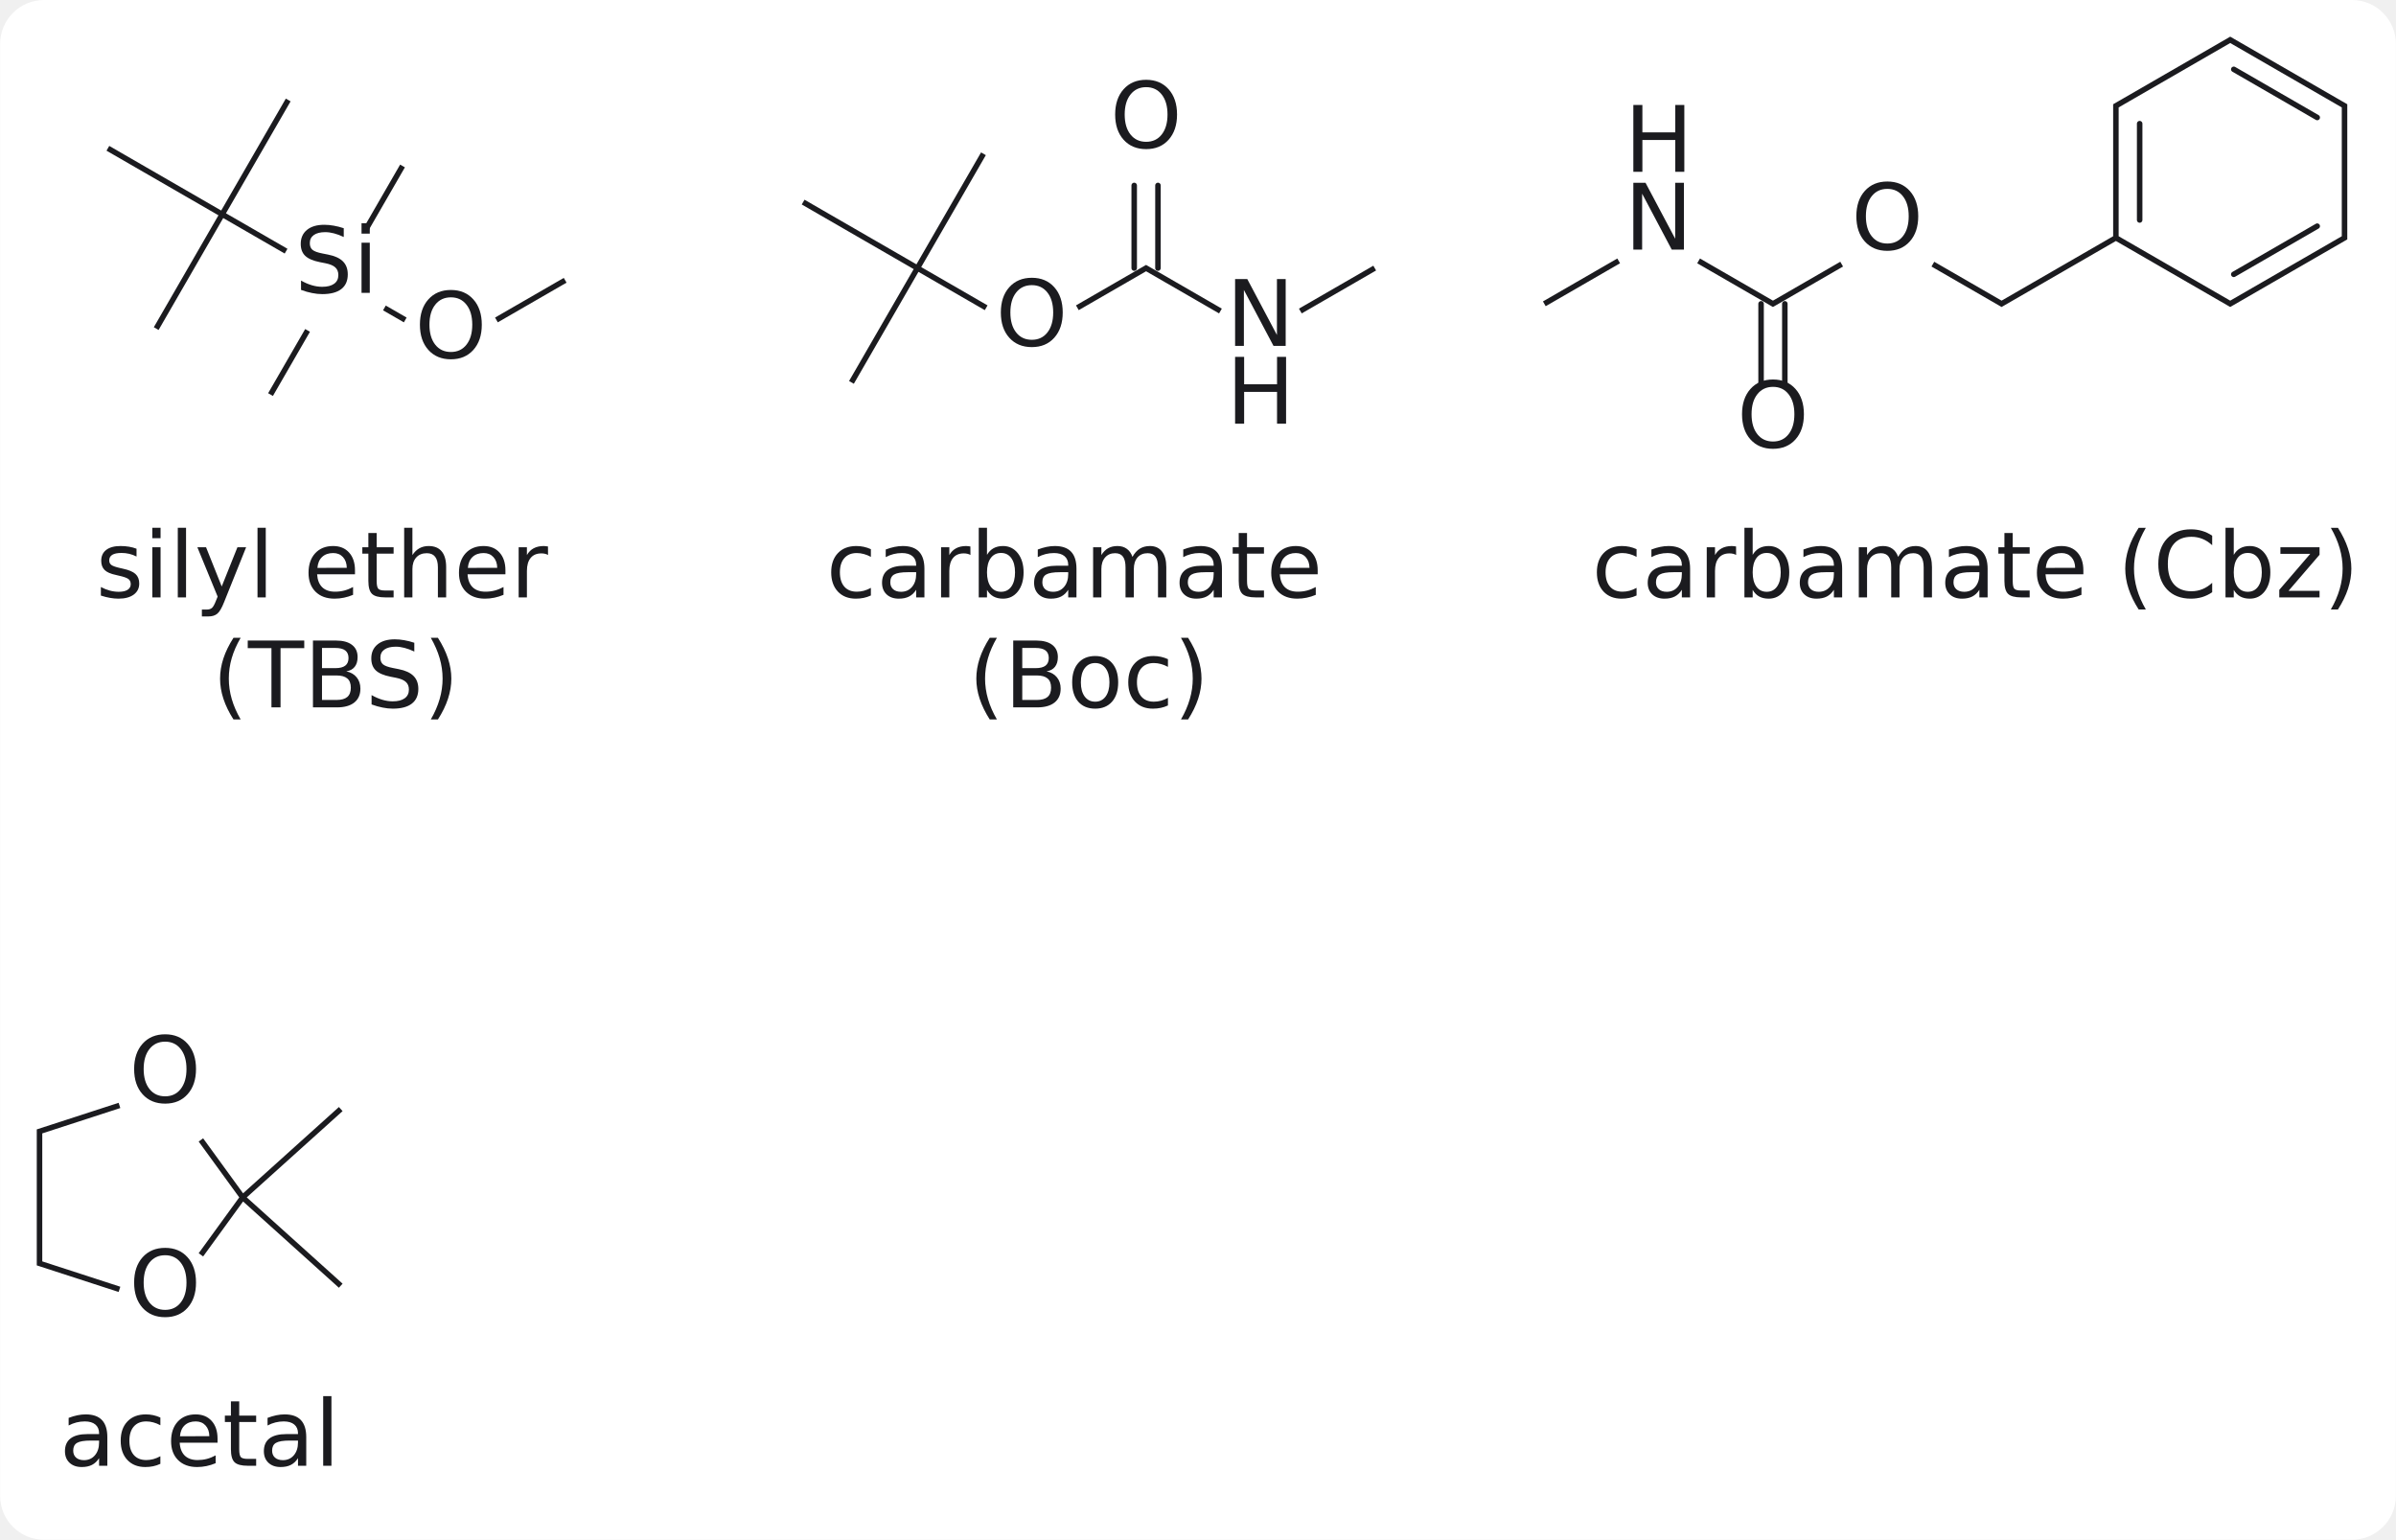
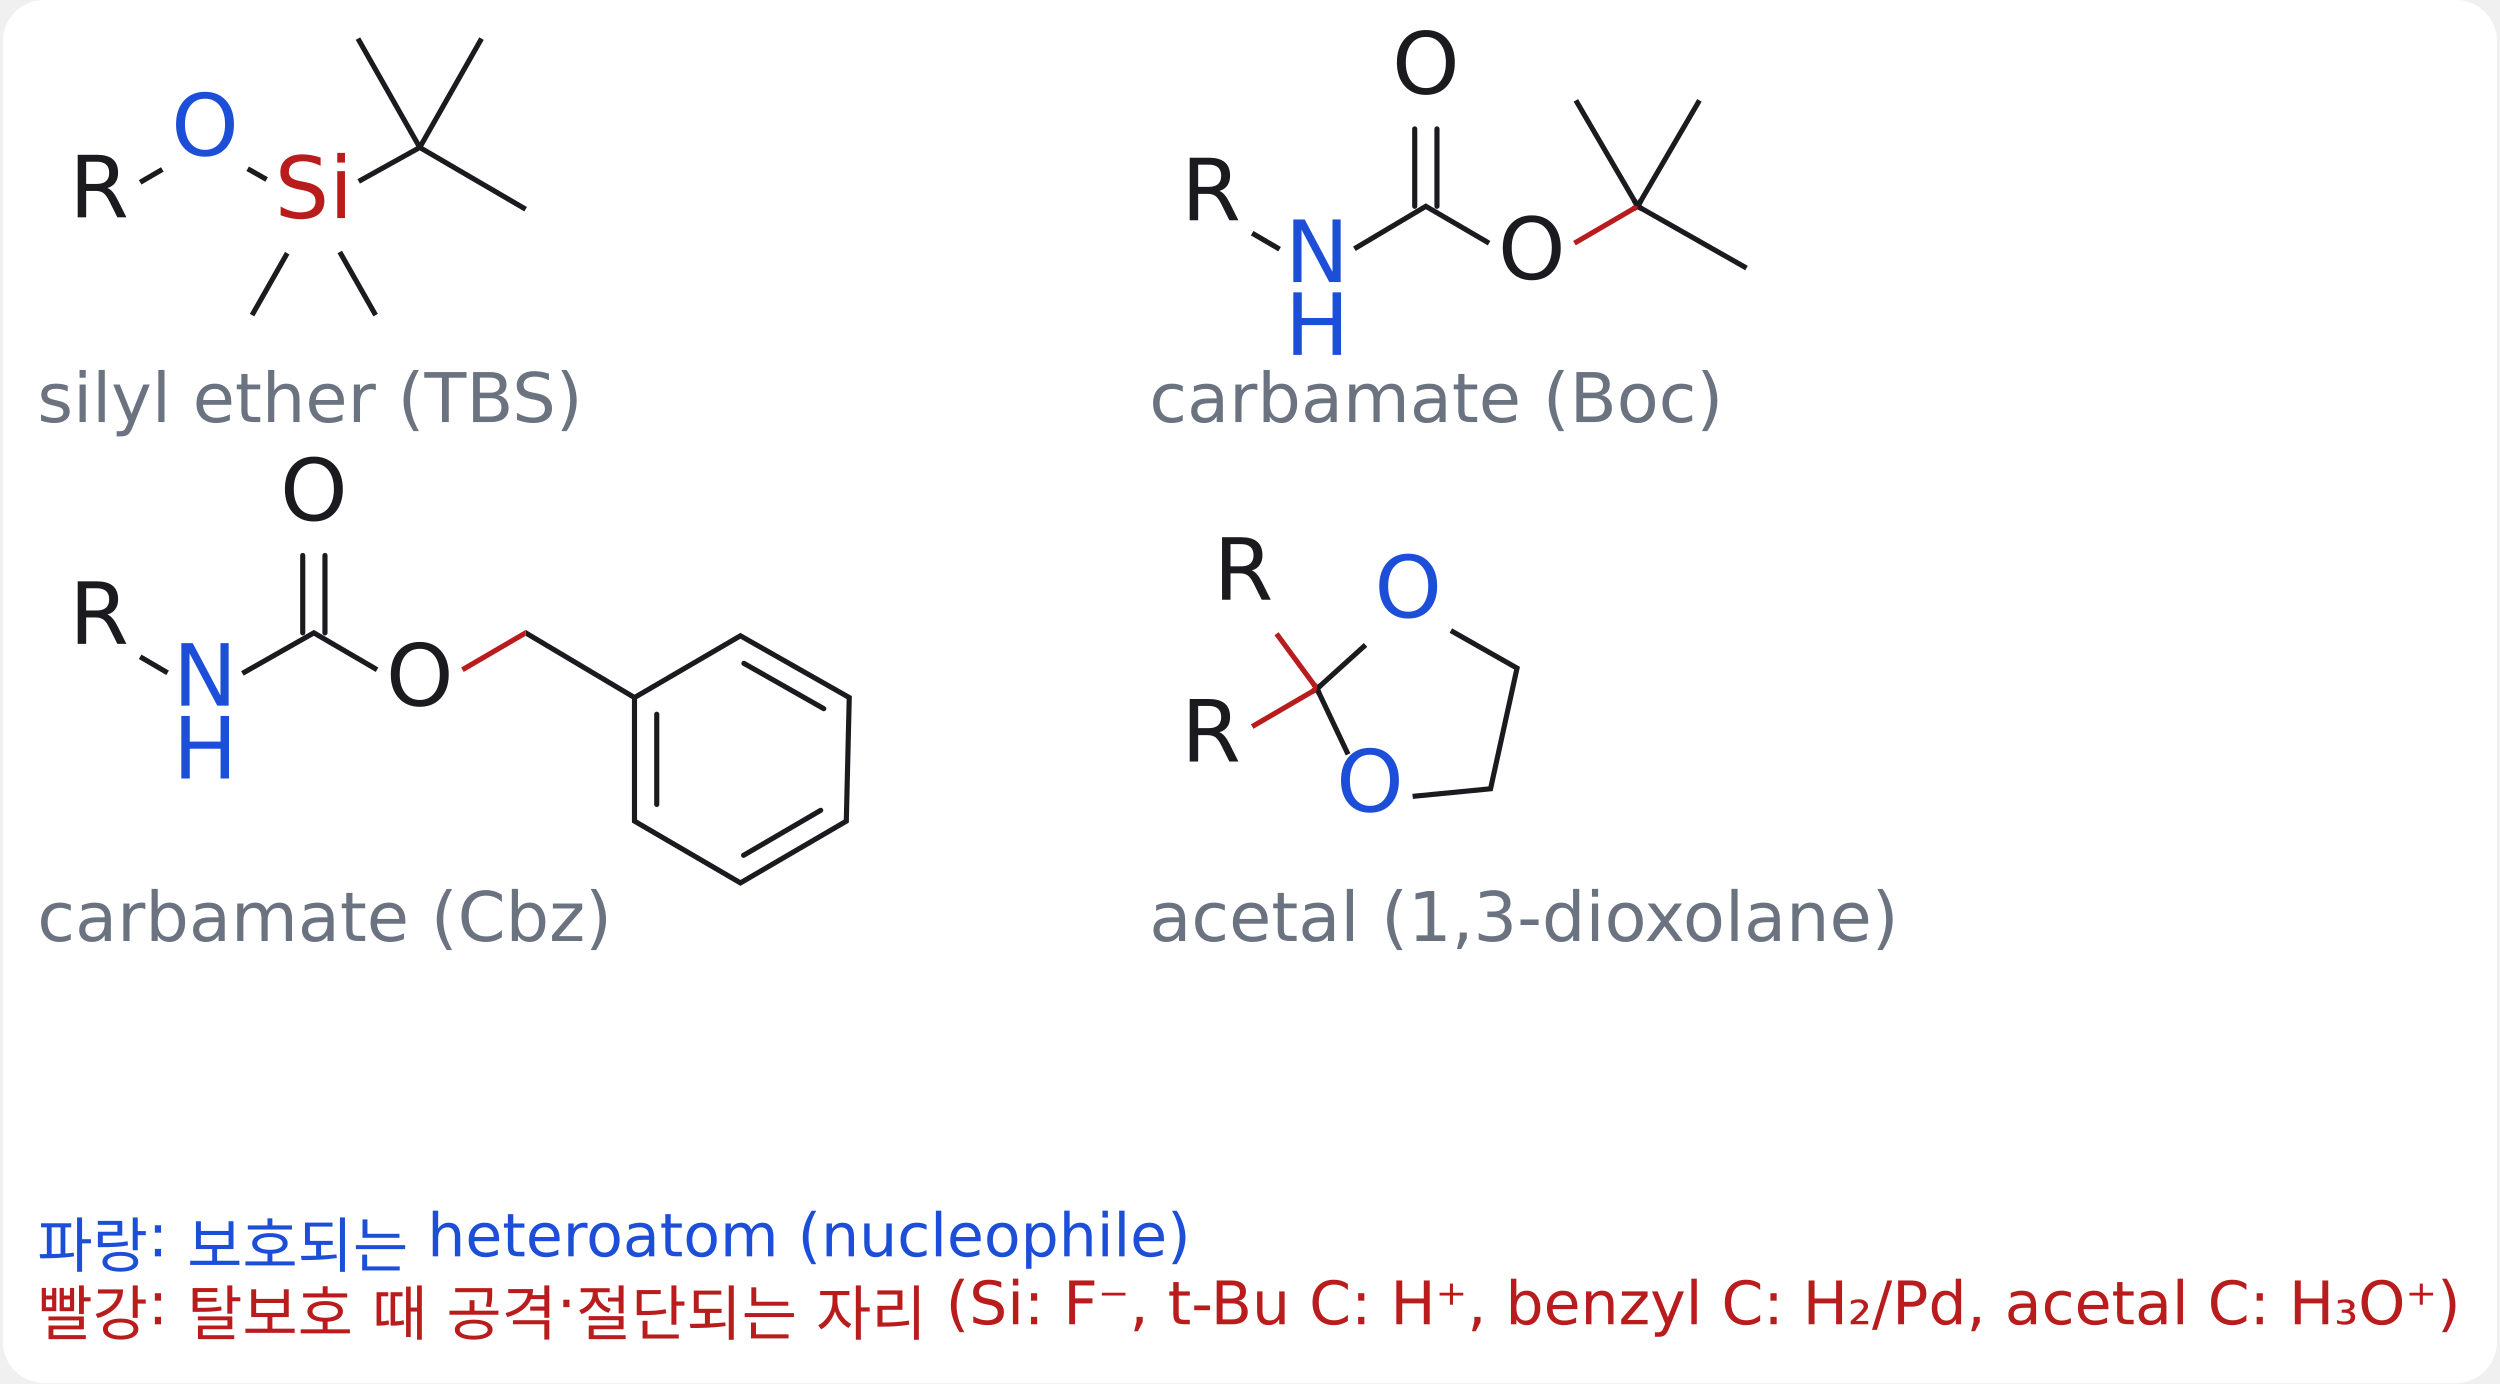
- <svg xmlns="http://www.w3.org/2000/svg" viewBox="-12.542 -12.677 762.296 489.974" width="473" height="304">
+ <svg xmlns="http://www.w3.org/2000/svg" viewBox="-11.667 -60.123 847.788 470.148" width="526" height="291">
  <style>.c-ink.fill{fill:#1b1b1f}.c-ink.stroke{stroke:#1b1b1f}.c-arrow.fill{fill:#c2410c}.c-arrow.stroke{stroke:#c2410c}.c-nu.fill{fill:#1d4ed8}.c-nu.stroke{stroke:#1d4ed8}.c-el.fill{fill:#b91c1c}.c-el.stroke{stroke:#b91c1c}.c-good.fill{fill:#15803d}.c-good.stroke{stroke:#15803d}.c-muted.fill{fill:#6b7280}.c-muted.stroke{stroke:#6b7280}.card{fill:#ffffff}@media (prefers-color-scheme: dark){.c-ink.fill{fill:#e6e6ea}.c-ink.stroke{stroke:#e6e6ea}.c-arrow.fill{fill:#ff9f5a}.c-arrow.stroke{stroke:#ff9f5a}.c-nu.fill{fill:#8ab4ff}.c-nu.stroke{stroke:#8ab4ff}.c-el.fill{fill:#ff8a8a}.c-el.stroke{stroke:#ff8a8a}.c-good.fill{fill:#6ee7a0}.c-good.stroke{stroke:#6ee7a0}.c-muted.fill{fill:#9ca3af}.c-muted.stroke{stroke:#9ca3af}.card{fill:#1e1e1e}}</style>
-   <rect class="card" x="-12.542" y="-12.677" width="762.296" height="489.974" rx="14" />
-   <line class="c-ink stroke" x1="348.307" y1="72.632" x2="348.307" y2="46.329" stroke-width="1.75" stroke-linecap="round" />
-   <line class="c-ink stroke" x1="355.867" y1="72.632" x2="355.867" y2="46.329" stroke-width="1.75" stroke-linecap="round" />
-   <line class="c-ink stroke" x1="555.326" y1="84" x2="555.326" y2="110.303" stroke-width="1.75" stroke-linecap="round" />
-   <line class="c-ink stroke" x1="547.766" y1="84" x2="547.766" y2="110.303" stroke-width="1.75" stroke-linecap="round" />
-   <line class="c-ink stroke" x1="668.225" y1="57.33" x2="668.225" y2="26.67" stroke-width="1.75" stroke-linecap="round" />
-   <line class="c-ink stroke" x1="698.169" y1="9.382" x2="724.721" y2="24.712" stroke-width="1.75" stroke-linecap="round" />
-   <line class="c-ink stroke" x1="724.721" y1="59.288" x2="698.169" y2="74.618" stroke-width="1.75" stroke-linecap="round" />
-   <path class="c-ink fill stroke" d="M166.809 75.754 L144.943 88.378 L145.818 89.893 L167.684 77.269 Z M116.803 88.378 L110.178 84.553 L109.303 86.069 L115.928 89.893 Z M84.532 92.027 L72.742 112.447 L74.258 113.322 L86.047 92.902 Z M104.468 60.996 L116.258 40.576 L114.742 39.701 L102.953 60.121 Z M78.885 66.486 L59.322 55.191 L58.127 55.511 L58.447 56.707 L78.01 68.001 Z M59.322 55.191 L79.885 19.576 L78.369 18.701 L57.807 54.316 L58.127 55.511 Z M56.932 55.832 L36.369 91.447 L37.885 92.322 L58.447 56.707 L58.127 55.511 Z M57.807 54.316 L22.191 33.754 L21.316 35.269 L56.932 55.832 L58.127 55.511 Z M424.395 71.875 L400.735 85.535 L401.61 87.05 L425.27 73.39 Z M376.184 85.535 L352.087 71.622 L352.087 73.643 L375.309 87.05 Z M352.087 71.622 L329.784 84.499 L330.659 86.014 L352.087 73.643 Z M301.643 84.499 L280.536 72.312 L279.34 72.632 L279.661 73.828 L300.768 86.014 Z M278.145 72.953 L257.583 108.568 L259.098 109.443 L279.661 73.828 L279.34 72.632 Z M280.536 72.312 L301.098 36.697 L299.583 35.822 L279.02 71.437 L279.34 72.632 Z M279.02 71.437 L243.405 50.875 L242.53 52.39 L278.145 72.953 L279.34 72.632 Z M479.237 84.758 L502.897 71.098 L502.022 69.582 L478.362 83.242 Z M527.449 71.098 L551.546 85.01 L551.546 82.99 L528.324 69.582 Z M551.546 85.01 L573.849 72.134 L572.974 70.618 L551.546 82.99 Z M601.989 72.134 L624.292 85.01 L624.292 82.99 L602.864 70.618 Z M624.292 85.01 L660.665 64.01 L660.665 63 L659.79 62.495 L624.292 82.99 Z M661.54 62.495 L661.54 21.505 L659.79 20.495 L659.79 62.495 L660.665 63 Z M661.54 21.505 L697.038 1.01 L697.038 -1.01 L659.79 20.495 Z M697.038 1.01 L732.536 21.505 L734.286 20.495 L697.038 -1.01 Z M732.536 21.505 L732.536 62.495 L734.286 63.505 L734.286 20.495 Z M732.536 62.495 L697.038 82.99 L697.038 85.01 L734.286 63.505 Z M697.038 82.99 L661.54 62.495 L660.665 63 L660.665 64.01 L697.038 85.01 Z M95.258 339.592 L64.768 367.045 L64.631 368.345 L65.939 368.345 L96.429 340.892 Z M64.768 369.646 L95.258 397.099 L96.429 395.799 L65.939 368.345 L64.631 368.345 Z M64.768 367.045 L52.057 349.549 L50.641 350.578 L63.55 368.345 L64.631 368.345 Z M25.166 338.248 L-0.875 346.71 L0.875 347.981 L25.707 339.913 Z M-0.875 346.71 L-0.875 389.981 L0.875 388.71 L0.875 347.981 Z M-0.875 389.981 L25.166 398.442 L25.707 396.778 L0.875 388.71 Z M52.057 387.142 L64.768 369.646 L64.631 368.345 L63.55 368.345 L50.641 386.113 Z " stroke-width="0" stroke-linecap="round" stroke-linejoin="round" />
-   <text class="c-ink fill" xml:space="preserve" x="119.394" y="81.055" font-family="DejaVu Sans, Noto Sans CJK KR, Noto Sans CJK JP, sans-serif" font-size="29.167" font-weight="normal" font-style="normal" text-decoration="none" dominant-baseline="text-before-edge">O</text>
-   <text class="c-ink fill" xml:space="preserve" x="81.191" y="60.312" font-family="DejaVu Sans, Noto Sans CJK KR, Noto Sans CJK JP, sans-serif" font-size="29.167" font-weight="normal" font-style="normal" text-decoration="none" dominant-baseline="text-before-edge">Si</text>
-   <text class="c-ink fill" xml:space="preserve" x="377.551" y="77.19" font-family="DejaVu Sans, Noto Sans CJK KR, Noto Sans CJK JP, sans-serif" font-size="29.167" font-weight="normal" font-style="normal" text-decoration="none" dominant-baseline="text-before-edge">N</text>
-   <text class="c-ink fill" xml:space="preserve" x="377.551" y="101.953" font-family="DejaVu Sans, Noto Sans CJK KR, Noto Sans CJK JP, sans-serif" font-size="29.167" font-weight="normal" font-style="normal" text-decoration="none" dominant-baseline="text-before-edge">H</text>
-   <text class="c-ink fill" xml:space="preserve" x="340.608" y="14.176" font-family="DejaVu Sans, Noto Sans CJK KR, Noto Sans CJK JP, sans-serif" font-size="29.167" font-weight="normal" font-style="normal" text-decoration="none" dominant-baseline="text-before-edge">O</text>
-   <text class="c-ink fill" xml:space="preserve" x="304.235" y="77.176" font-family="DejaVu Sans, Noto Sans CJK KR, Noto Sans CJK JP, sans-serif" font-size="29.167" font-weight="normal" font-style="normal" text-decoration="none" dominant-baseline="text-before-edge">O</text>
-   <text class="c-ink fill" xml:space="preserve" x="504.264" y="46.558" font-family="DejaVu Sans, Noto Sans CJK KR, Noto Sans CJK JP, sans-serif" font-size="29.167" font-weight="normal" font-style="normal" text-decoration="none" dominant-baseline="text-before-edge">N</text>
-   <text class="c-ink fill" xml:space="preserve" x="504.264" y="21.796" font-family="DejaVu Sans, Noto Sans CJK KR, Noto Sans CJK JP, sans-serif" font-size="29.167" font-weight="normal" font-style="normal" text-decoration="none" dominant-baseline="text-before-edge">H</text>
-   <text class="c-ink fill" xml:space="preserve" x="540.067" y="109.544" font-family="DejaVu Sans, Noto Sans CJK KR, Noto Sans CJK JP, sans-serif" font-size="29.167" font-weight="normal" font-style="normal" text-decoration="none" dominant-baseline="text-before-edge">O</text>
-   <text class="c-ink fill" xml:space="preserve" x="576.441" y="46.544" font-family="DejaVu Sans, Noto Sans CJK KR, Noto Sans CJK JP, sans-serif" font-size="29.167" font-weight="normal" font-style="normal" text-decoration="none" dominant-baseline="text-before-edge">O</text>
-   <text class="c-ink fill" xml:space="preserve" x="28.466" y="317.911" font-family="DejaVu Sans, Noto Sans CJK KR, Noto Sans CJK JP, sans-serif" font-size="29.167" font-weight="normal" font-style="normal" text-decoration="none" dominant-baseline="text-before-edge">O</text>
-   <text class="c-ink fill" xml:space="preserve" x="28.466" y="385.868" font-family="DejaVu Sans, Noto Sans CJK KR, Noto Sans CJK JP, sans-serif" font-size="29.167" font-weight="normal" font-style="normal" text-decoration="none" dominant-baseline="text-before-edge">O</text>
-   <text class="c-ink fill" xml:space="preserve" x="17.945" y="157.223" font-family="DejaVu Sans, Noto Sans CJK KR, Noto Sans CJK JP, sans-serif" font-size="29.167" font-weight="normal" font-style="normal" text-decoration="none" dominant-baseline="text-before-edge">silyl ether </text>
-   <text class="c-ink fill" xml:space="preserve" x="54.951" y="192.223" font-family="DejaVu Sans, Noto Sans CJK KR, Noto Sans CJK JP, sans-serif" font-size="29.167" font-weight="normal" font-style="normal" text-decoration="none" dominant-baseline="text-before-edge">(TBS)</text>
-   <text class="c-ink fill" xml:space="preserve" x="250.288" y="157.223" font-family="DejaVu Sans, Noto Sans CJK KR, Noto Sans CJK JP, sans-serif" font-size="29.167" font-weight="normal" font-style="normal" text-decoration="none" dominant-baseline="text-before-edge">carbamate </text>
-   <text class="c-ink fill" xml:space="preserve" x="295.576" y="192.223" font-family="DejaVu Sans, Noto Sans CJK KR, Noto Sans CJK JP, sans-serif" font-size="29.167" font-weight="normal" font-style="normal" text-decoration="none" dominant-baseline="text-before-edge">(Boc)</text>
-   <text class="c-ink fill" xml:space="preserve" x="493.916" y="157.223" font-family="DejaVu Sans, Noto Sans CJK KR, Noto Sans CJK JP, sans-serif" font-size="29.167" font-weight="normal" font-style="normal" text-decoration="none" dominant-baseline="text-before-edge">carbamate (Cbz)</text>
-   <text class="c-ink fill" xml:space="preserve" x="6.345" y="433.547" font-family="DejaVu Sans, Noto Sans CJK KR, Noto Sans CJK JP, sans-serif" font-size="29.167" font-weight="normal" font-style="normal" text-decoration="none" dominant-baseline="text-before-edge">acetal</text>
+   <rect class="card" x="-11.667" y="-60.123" width="847.788" height="470.148" rx="14" />
+   <line class="c-ink stroke" x1="468.22" y1="10" x2="468.22" y2="-16.303" stroke-width="1.75" stroke-linecap="round" />
+   <line class="c-ink stroke" x1="475.78" y1="10" x2="475.78" y2="-16.303" stroke-width="1.75" stroke-linecap="round" />
+   <line class="c-ink stroke" x1="97.78" y1="128.697" x2="97.78" y2="155" stroke-width="1.75" stroke-linecap="round" />
+   <line class="c-ink stroke" x1="90.22" y1="128.697" x2="90.22" y2="155" stroke-width="1.75" stroke-linecap="round" />
+   <line class="c-ink stroke" x1="240.199" y1="165.374" x2="267.337" y2="180.776" stroke-width="1.75" stroke-linecap="round" />
+   <line class="c-ink stroke" x1="266.293" y1="215.327" x2="240.088" y2="230.613" stroke-width="1.75" stroke-linecap="round" />
+   <line class="c-ink stroke" x1="210.56" y1="213.33" x2="210.56" y2="182.67" stroke-width="1.75" stroke-linecap="round" />
+   <path class="c-ink fill stroke" d="M542.803 9.685 L542.048 10.126 L542.929 11.638 L544.006 11.009 L544 10 Z M544 8.263 L543.559 7.508 L542.048 8.389 L542.803 9.685 L544 10 Z M545.202 9.676 L545.952 8.389 L544.441 7.508 L544 8.263 L544 10 Z M544.006 11.009 L545.099 11.63 L545.963 10.108 L545.202 9.676 L544 10 Z " stroke-width="0" stroke-linecap="round" stroke-linejoin="round" />
+   <path class="c-ink fill stroke" d="M435.132 172.702 L434.61 171.993 L433.2 173.03 L433.719 173.734 L435 174 Z M433.719 173.734 L432.963 174.175 L433.845 175.687 L434.617 175.236 L435 174 Z M436.069 174.213 L436.954 173.414 L435.781 172.115 L435.132 172.702 L435 174 Z M434.617 175.236 L434.992 176.027 L436.574 175.278 L436.069 174.213 L435 174 Z " stroke-width="0" stroke-linecap="round" stroke-linejoin="round" />
+   <path class="c-ink fill stroke" d="M35.4 2.613 L42.933 -1.781 L42.052 -3.293 L34.518 1.101 Z M71.076 -2.005 L77.515 1.65 L78.379 0.128 L71.939 -3.527 Z M102.059 25.972 L114.239 47.432 L115.761 46.568 L103.581 25.108 Z M84.185 25.521 L72.239 46.568 L73.761 47.432 L85.707 26.385 Z M109.666 2.298 L129.989 -8.993 L130 -10 L128.803 -10.336 L108.816 0.768 Z M130 -11.773 L109.761 -47.432 L108.239 -46.568 L128.803 -10.336 L130 -10 Z M131.188 -10.32 L151.761 -46.568 L150.239 -47.432 L130 -11.773 L130 -10 Z M129.989 -8.993 L165.559 11.756 L166.441 10.244 L131.188 -10.32 L130 -10 Z M412.518 19.899 L421.846 25.34 L422.728 23.828 L413.4 18.387 Z M448.16 25.193 L472.004 11.015 L471.996 8.985 L447.266 23.689 Z M472.004 11.015 L493.052 23.293 L493.933 21.781 L471.996 8.985 Z M544 8.263 L523.756 -26.441 L522.244 -25.559 L542.803 9.685 L544 10 Z M545.202 9.676 L565.756 -25.559 L564.244 -26.441 L544 8.263 L544 10 Z M544.006 11.009 L580.568 31.761 L581.432 30.239 L545.202 9.676 L544 10 Z M93.994 156.009 L115.052 168.293 L115.933 166.781 L94.006 153.99 Z M165.996 156.015 L202.125 177.498 L203 177 L203.004 175.985 L166.004 153.985 Z M203.875 177.503 L239.006 157.01 L238.994 154.991 L203.004 175.985 L203 177 Z M239.006 157.01 L275.113 177.503 L276.887 176.497 L238.994 154.991 Z M275.113 177.503 L274.137 218.49 L275.863 219.51 L276.887 176.497 Z M274.137 218.49 L239 238.987 L239 241.013 L275.863 219.51 Z M239 238.987 L203.875 218.497 L202.125 219.503 L239 241.013 Z M94.006 153.99 L69.281 168.023 L70.145 169.545 L93.994 156.009 Z M44.728 167.828 L35.4 162.387 L34.518 163.899 L43.846 169.34 Z M203.875 218.497 L203.875 177.503 L203 177 L202.125 177.498 L202.125 219.503 Z M436.069 174.213 L452.079 159.753 L450.906 158.454 L435.132 172.702 L435 174 Z M480.076 154.995 L502.007 167.443 L503.993 166.557 L480.939 153.473 Z M502.007 167.443 L493.282 207.191 L494.718 208.809 L503.993 166.557 Z M493.282 207.191 L467.423 209.714 L467.593 211.455 L494.718 208.809 Z M446.355 195.929 L436.069 174.213 L435 174 L434.617 175.236 L444.774 196.678 Z " stroke-width="0" stroke-linecap="round" stroke-linejoin="round" />
+   <path class="c-el fill stroke" d="M522.948 23.293 L544.006 11.009 L544 10 L542.803 9.685 L522.067 21.781 Z M144.948 168.293 L165.996 156.015 L166.004 153.985 L144.067 166.781 Z M420.544 155.816 L433.719 173.734 L435 174 L435.132 172.702 L421.953 154.78 Z M433.719 173.734 L412.518 186.101 L413.4 187.613 L434.617 175.236 L435 174 Z " stroke-width="0" stroke-linecap="round" stroke-linejoin="round" />
+   <text class="c-ink fill" xml:space="preserve" x="10.867" y="-6.442" font-family="DejaVu Sans, Noto Sans CJK KR, Noto Sans CJK JP, sans-serif" font-size="29.167" font-weight="normal" font-style="normal" text-decoration="none" dominant-baseline="text-before-edge">R</text>
+   <text class="c-nu fill" xml:space="preserve" x="45.521" y="-27.456" font-family="DejaVu Sans, Noto Sans CJK KR, Noto Sans CJK JP, sans-serif" font-size="29.167" font-weight="normal" font-style="normal" text-decoration="none" dominant-baseline="text-before-edge">O</text>
+   <text class="c-el fill" xml:space="preserve" x="80.691" y="-6.2" font-family="DejaVu Sans, Noto Sans CJK KR, Noto Sans CJK JP, sans-serif" font-size="29.167" font-weight="normal" font-style="normal" text-decoration="none" dominant-baseline="text-before-edge">Si</text>
+   <text class="c-ink fill" xml:space="preserve" x="388.867" y="-5.442" font-family="DejaVu Sans, Noto Sans CJK KR, Noto Sans CJK JP, sans-serif" font-size="29.167" font-weight="normal" font-style="normal" text-decoration="none" dominant-baseline="text-before-edge">R</text>
+   <text class="c-nu fill" xml:space="preserve" x="424.091" y="15.558" font-family="DejaVu Sans, Noto Sans CJK KR, Noto Sans CJK JP, sans-serif" font-size="29.167" font-weight="normal" font-style="normal" text-decoration="none" dominant-baseline="text-before-edge">N</text>
+   <text class="c-nu fill" xml:space="preserve" x="424.091" y="40.321" font-family="DejaVu Sans, Noto Sans CJK KR, Noto Sans CJK JP, sans-serif" font-size="29.167" font-weight="normal" font-style="normal" text-decoration="none" dominant-baseline="text-before-edge">H</text>
+   <text class="c-ink fill" xml:space="preserve" x="460.521" y="-48.456" font-family="DejaVu Sans, Noto Sans CJK KR, Noto Sans CJK JP, sans-serif" font-size="29.167" font-weight="normal" font-style="normal" text-decoration="none" dominant-baseline="text-before-edge">O</text>
+   <text class="c-ink fill" xml:space="preserve" x="496.521" y="14.544" font-family="DejaVu Sans, Noto Sans CJK KR, Noto Sans CJK JP, sans-serif" font-size="29.167" font-weight="normal" font-style="normal" text-decoration="none" dominant-baseline="text-before-edge">O</text>
+   <text class="c-ink fill" xml:space="preserve" x="82.521" y="96.544" font-family="DejaVu Sans, Noto Sans CJK KR, Noto Sans CJK JP, sans-serif" font-size="29.167" font-weight="normal" font-style="normal" text-decoration="none" dominant-baseline="text-before-edge">O</text>
+   <text class="c-ink fill" xml:space="preserve" x="118.521" y="159.544" font-family="DejaVu Sans, Noto Sans CJK KR, Noto Sans CJK JP, sans-serif" font-size="29.167" font-weight="normal" font-style="normal" text-decoration="none" dominant-baseline="text-before-edge">O</text>
+   <text class="c-nu fill" xml:space="preserve" x="46.091" y="159.558" font-family="DejaVu Sans, Noto Sans CJK KR, Noto Sans CJK JP, sans-serif" font-size="29.167" font-weight="normal" font-style="normal" text-decoration="none" dominant-baseline="text-before-edge">N</text>
+   <text class="c-nu fill" xml:space="preserve" x="46.091" y="184.321" font-family="DejaVu Sans, Noto Sans CJK KR, Noto Sans CJK JP, sans-serif" font-size="29.167" font-weight="normal" font-style="normal" text-decoration="none" dominant-baseline="text-before-edge">H</text>
+   <text class="c-ink fill" xml:space="preserve" x="10.867" y="138.558" font-family="DejaVu Sans, Noto Sans CJK KR, Noto Sans CJK JP, sans-serif" font-size="29.167" font-weight="normal" font-style="normal" text-decoration="none" dominant-baseline="text-before-edge">R</text>
+   <text class="c-ink fill" xml:space="preserve" x="399.867" y="123.558" font-family="DejaVu Sans, Noto Sans CJK KR, Noto Sans CJK JP, sans-serif" font-size="29.167" font-weight="normal" font-style="normal" text-decoration="none" dominant-baseline="text-before-edge">R</text>
+   <text class="c-ink fill" xml:space="preserve" x="388.867" y="178.558" font-family="DejaVu Sans, Noto Sans CJK KR, Noto Sans CJK JP, sans-serif" font-size="29.167" font-weight="normal" font-style="normal" text-decoration="none" dominant-baseline="text-before-edge">R</text>
+   <text class="c-nu fill" xml:space="preserve" x="454.521" y="129.544" font-family="DejaVu Sans, Noto Sans CJK KR, Noto Sans CJK JP, sans-serif" font-size="29.167" font-weight="normal" font-style="normal" text-decoration="none" dominant-baseline="text-before-edge">O</text>
+   <text class="c-nu fill" xml:space="preserve" x="441.521" y="195.544" font-family="DejaVu Sans, Noto Sans CJK KR, Noto Sans CJK JP, sans-serif" font-size="29.167" font-weight="normal" font-style="normal" text-decoration="none" dominant-baseline="text-before-edge">O</text>
+   <text class="c-muted fill" xml:space="preserve" x="0" y="67.2" font-family="DejaVu Sans, Noto Sans CJK KR, Noto Sans CJK JP, sans-serif" font-size="23.333" font-weight="normal" font-style="normal" text-decoration="none" dominant-baseline="text-before-edge">silyl ether (TBS)</text>
+   <text class="c-muted fill" xml:space="preserve" x="378" y="67.2" font-family="DejaVu Sans, Noto Sans CJK KR, Noto Sans CJK JP, sans-serif" font-size="23.333" font-weight="normal" font-style="normal" text-decoration="none" dominant-baseline="text-before-edge">carbamate (Boc)</text>
+   <text class="c-muted fill" xml:space="preserve" x="0" y="243.6" font-family="DejaVu Sans, Noto Sans CJK KR, Noto Sans CJK JP, sans-serif" font-size="23.333" font-weight="normal" font-style="normal" text-decoration="none" dominant-baseline="text-before-edge">carbamate (Cbz)</text>
+   <text class="c-muted fill" xml:space="preserve" x="378" y="243.6" font-family="DejaVu Sans, Noto Sans CJK KR, Noto Sans CJK JP, sans-serif" font-size="23.333" font-weight="normal" font-style="normal" text-decoration="none" dominant-baseline="text-before-edge">acetal (1,3-dioxolane)</text>
+   <text class="c-nu fill" xml:space="preserve" x="0" y="352.8" font-family="DejaVu Sans, Noto Sans CJK KR, Noto Sans CJK JP, sans-serif" font-size="20.417" font-weight="normal" font-style="normal" text-decoration="none" dominant-baseline="text-before-edge">파랑</text>
+   <text class="c-nu fill" xml:space="preserve" x="37.567" y="352.8" font-family="DejaVu Sans, Noto Sans CJK KR, Noto Sans CJK JP, sans-serif" font-size="20.417" font-weight="normal" font-style="normal" text-decoration="none" dominant-baseline="text-before-edge">: </text>
+   <text class="c-nu fill" xml:space="preserve" x="50.935" y="352.8" font-family="DejaVu Sans, Noto Sans CJK KR, Noto Sans CJK JP, sans-serif" font-size="20.417" font-weight="normal" font-style="normal" text-decoration="none" dominant-baseline="text-before-edge">보호되는</text>
+   <text class="c-nu fill" xml:space="preserve" x="126.069" y="352.8" font-family="DejaVu Sans, Noto Sans CJK KR, Noto Sans CJK JP, sans-serif" font-size="20.417" font-weight="normal" font-style="normal" text-decoration="none" dominant-baseline="text-before-edge"> heteroatom (nucleophile)</text>
+   <text class="c-el fill" xml:space="preserve" x="0" y="375.9" font-family="DejaVu Sans, Noto Sans CJK KR, Noto Sans CJK JP, sans-serif" font-size="20.417" font-weight="normal" font-style="normal" text-decoration="none" dominant-baseline="text-before-edge">빨강</text>
+   <text class="c-el fill" xml:space="preserve" x="37.567" y="375.9" font-family="DejaVu Sans, Noto Sans CJK KR, Noto Sans CJK JP, sans-serif" font-size="20.417" font-weight="normal" font-style="normal" text-decoration="none" dominant-baseline="text-before-edge">: </text>
+   <text class="c-el fill" xml:space="preserve" x="50.935" y="375.9" font-family="DejaVu Sans, Noto Sans CJK KR, Noto Sans CJK JP, sans-serif" font-size="20.417" font-weight="normal" font-style="normal" text-decoration="none" dominant-baseline="text-before-edge">탈보호</text>
+   <text class="c-el fill" xml:space="preserve" x="107.285" y="375.9" font-family="DejaVu Sans, Noto Sans CJK KR, Noto Sans CJK JP, sans-serif" font-size="20.417" font-weight="normal" font-style="normal" text-decoration="none" dominant-baseline="text-before-edge"> </text>
+   <text class="c-el fill" xml:space="preserve" x="113.775" y="375.9" font-family="DejaVu Sans, Noto Sans CJK KR, Noto Sans CJK JP, sans-serif" font-size="20.417" font-weight="normal" font-style="normal" text-decoration="none" dominant-baseline="text-before-edge">때</text>
+   <text class="c-el fill" xml:space="preserve" x="132.558" y="375.9" font-family="DejaVu Sans, Noto Sans CJK KR, Noto Sans CJK JP, sans-serif" font-size="20.417" font-weight="normal" font-style="normal" text-decoration="none" dominant-baseline="text-before-edge"> </text>
+   <text class="c-el fill" xml:space="preserve" x="139.048" y="375.9" font-family="DejaVu Sans, Noto Sans CJK KR, Noto Sans CJK JP, sans-serif" font-size="20.417" font-weight="normal" font-style="normal" text-decoration="none" dominant-baseline="text-before-edge">공격</text>
+   <text class="c-el fill" xml:space="preserve" x="176.615" y="375.9" font-family="DejaVu Sans, Noto Sans CJK KR, Noto Sans CJK JP, sans-serif" font-size="20.417" font-weight="normal" font-style="normal" text-decoration="none" dominant-baseline="text-before-edge">·</text>
+   <text class="c-el fill" xml:space="preserve" x="183.105" y="375.9" font-family="DejaVu Sans, Noto Sans CJK KR, Noto Sans CJK JP, sans-serif" font-size="20.417" font-weight="normal" font-style="normal" text-decoration="none" dominant-baseline="text-before-edge">절단되는</text>
+   <text class="c-el fill" xml:space="preserve" x="258.238" y="375.9" font-family="DejaVu Sans, Noto Sans CJK KR, Noto Sans CJK JP, sans-serif" font-size="20.417" font-weight="normal" font-style="normal" text-decoration="none" dominant-baseline="text-before-edge"> </text>
+   <text class="c-el fill" xml:space="preserve" x="264.728" y="375.9" font-family="DejaVu Sans, Noto Sans CJK KR, Noto Sans CJK JP, sans-serif" font-size="20.417" font-weight="normal" font-style="normal" text-decoration="none" dominant-baseline="text-before-edge">자리</text>
+   <text class="c-el fill" xml:space="preserve" x="302.295" y="375.9" font-family="DejaVu Sans, Noto Sans CJK KR, Noto Sans CJK JP, sans-serif" font-size="20.417" font-weight="normal" font-style="normal" text-decoration="none" dominant-baseline="text-before-edge"> (Si: F⁻, t-Bu C: H⁺, benzyl C: H₂/Pd, acetal C: H₃O⁺)</text>
</svg>
